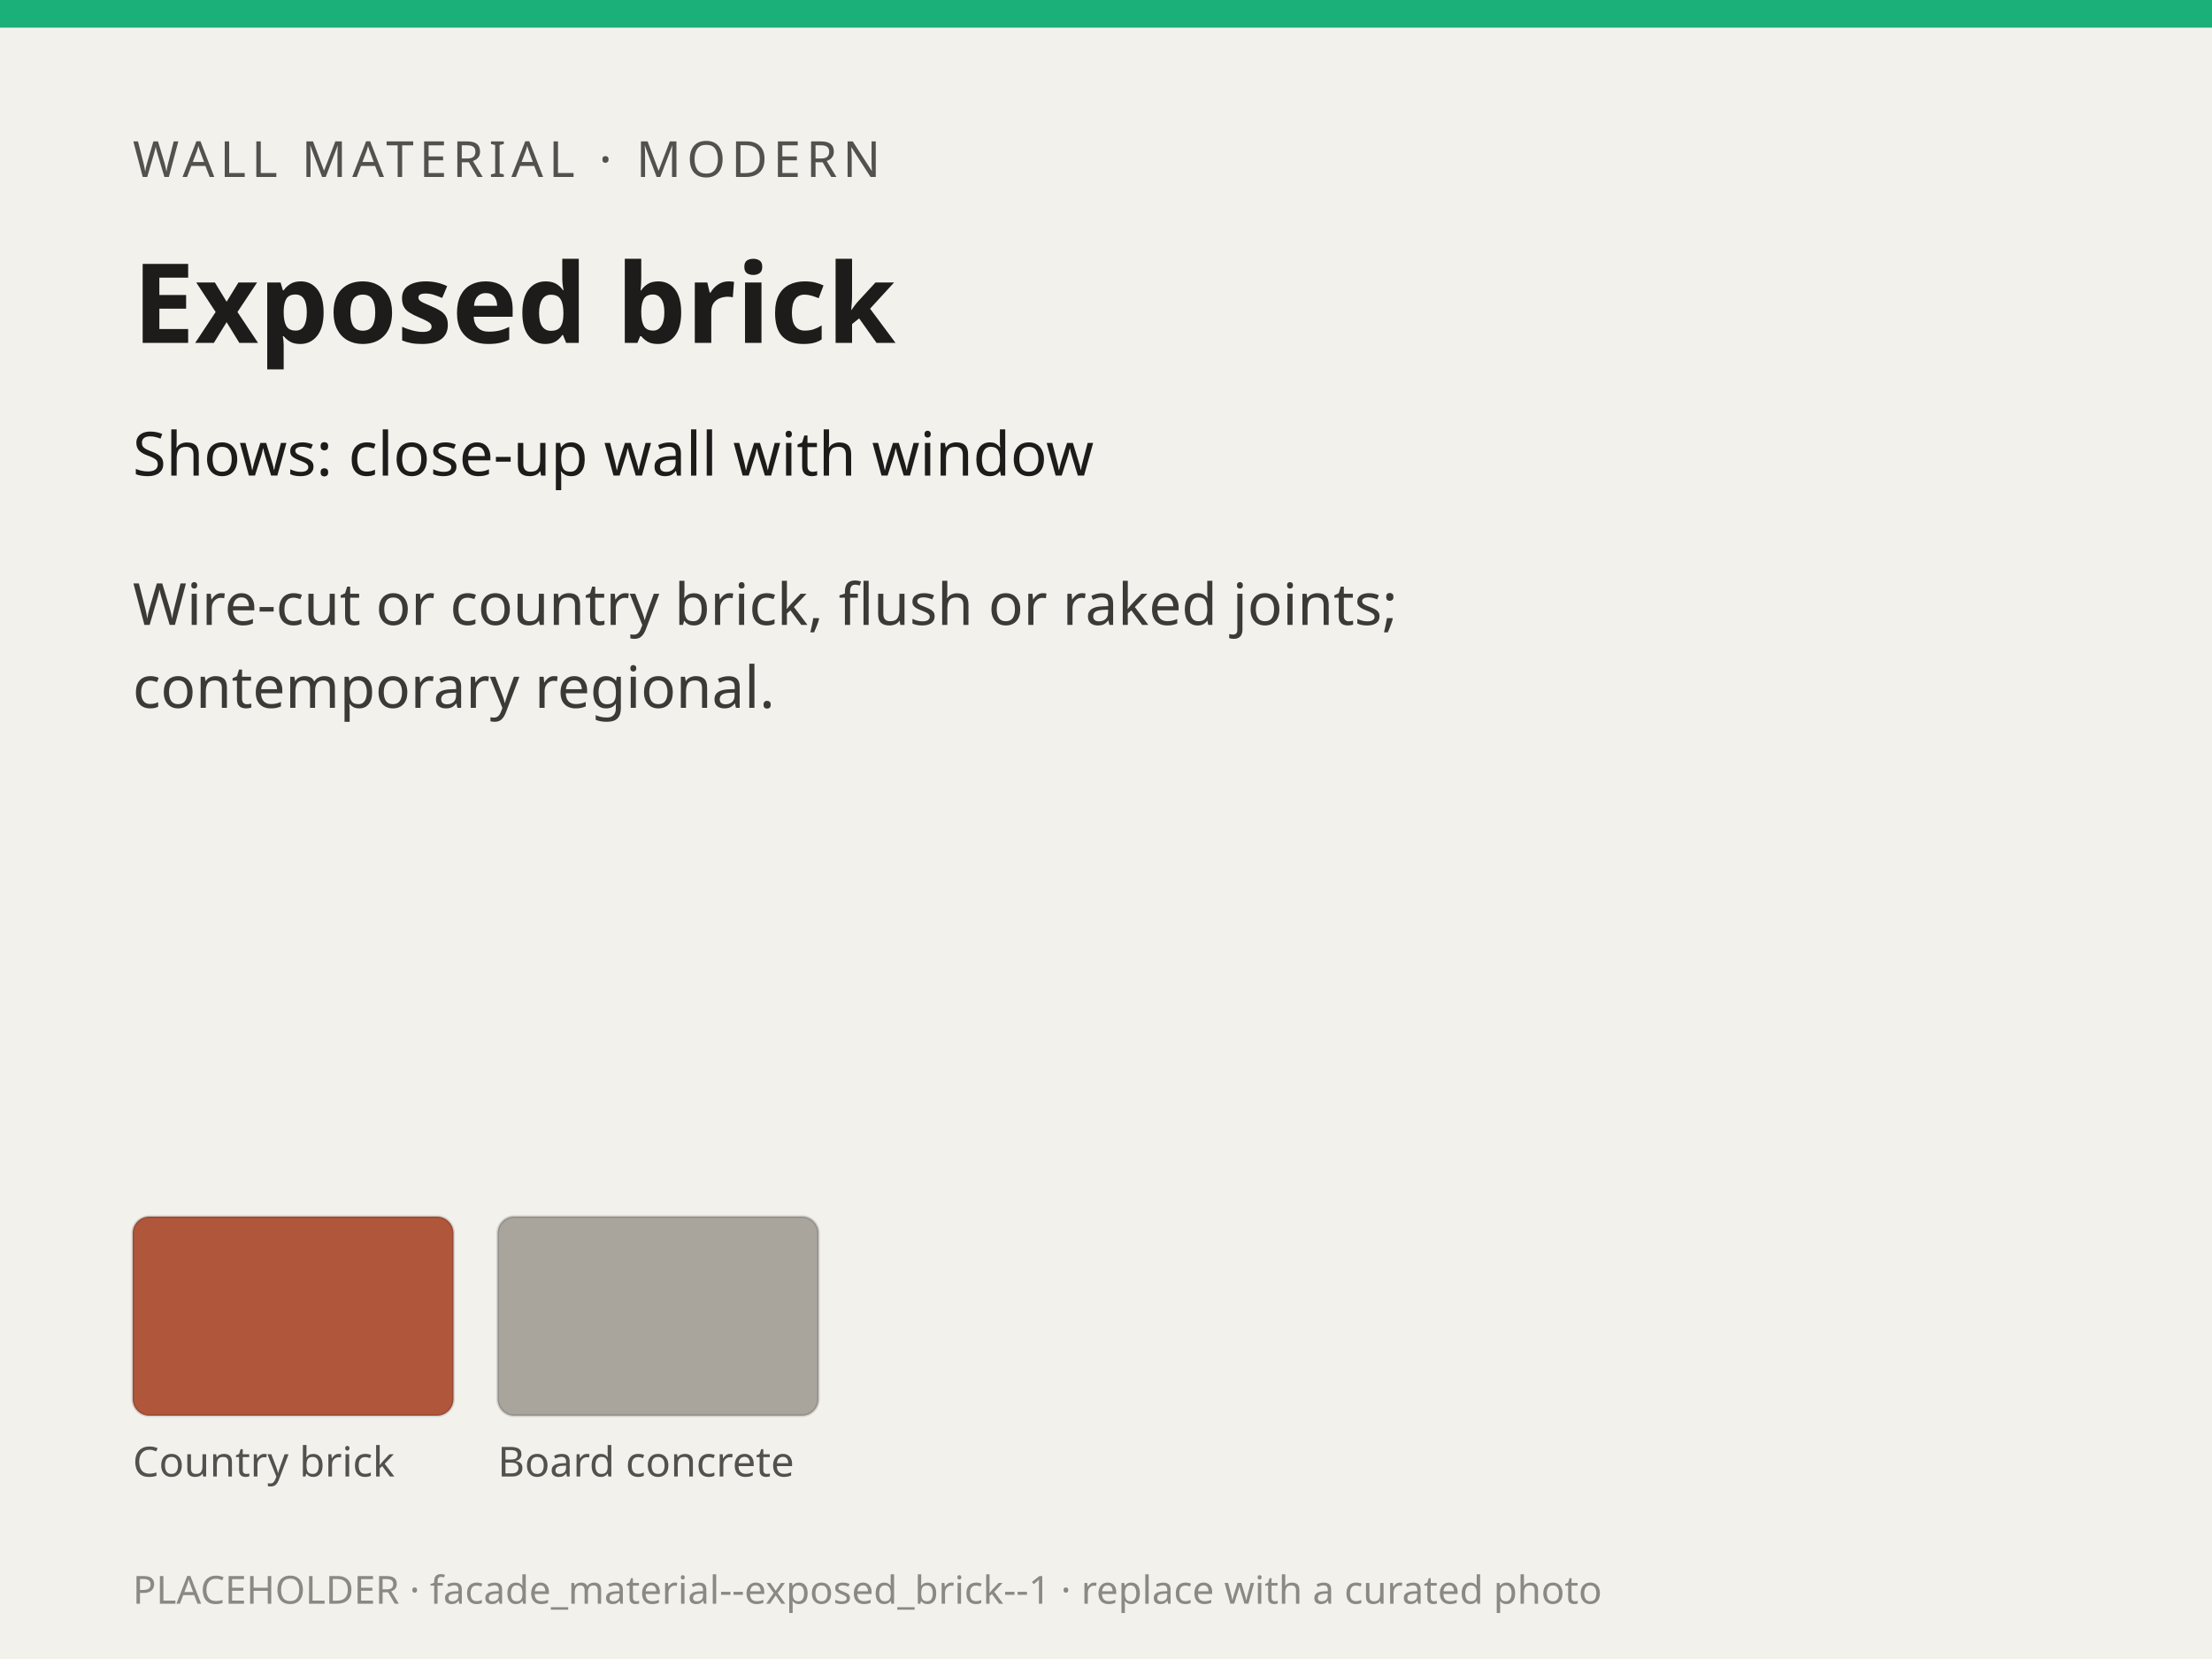
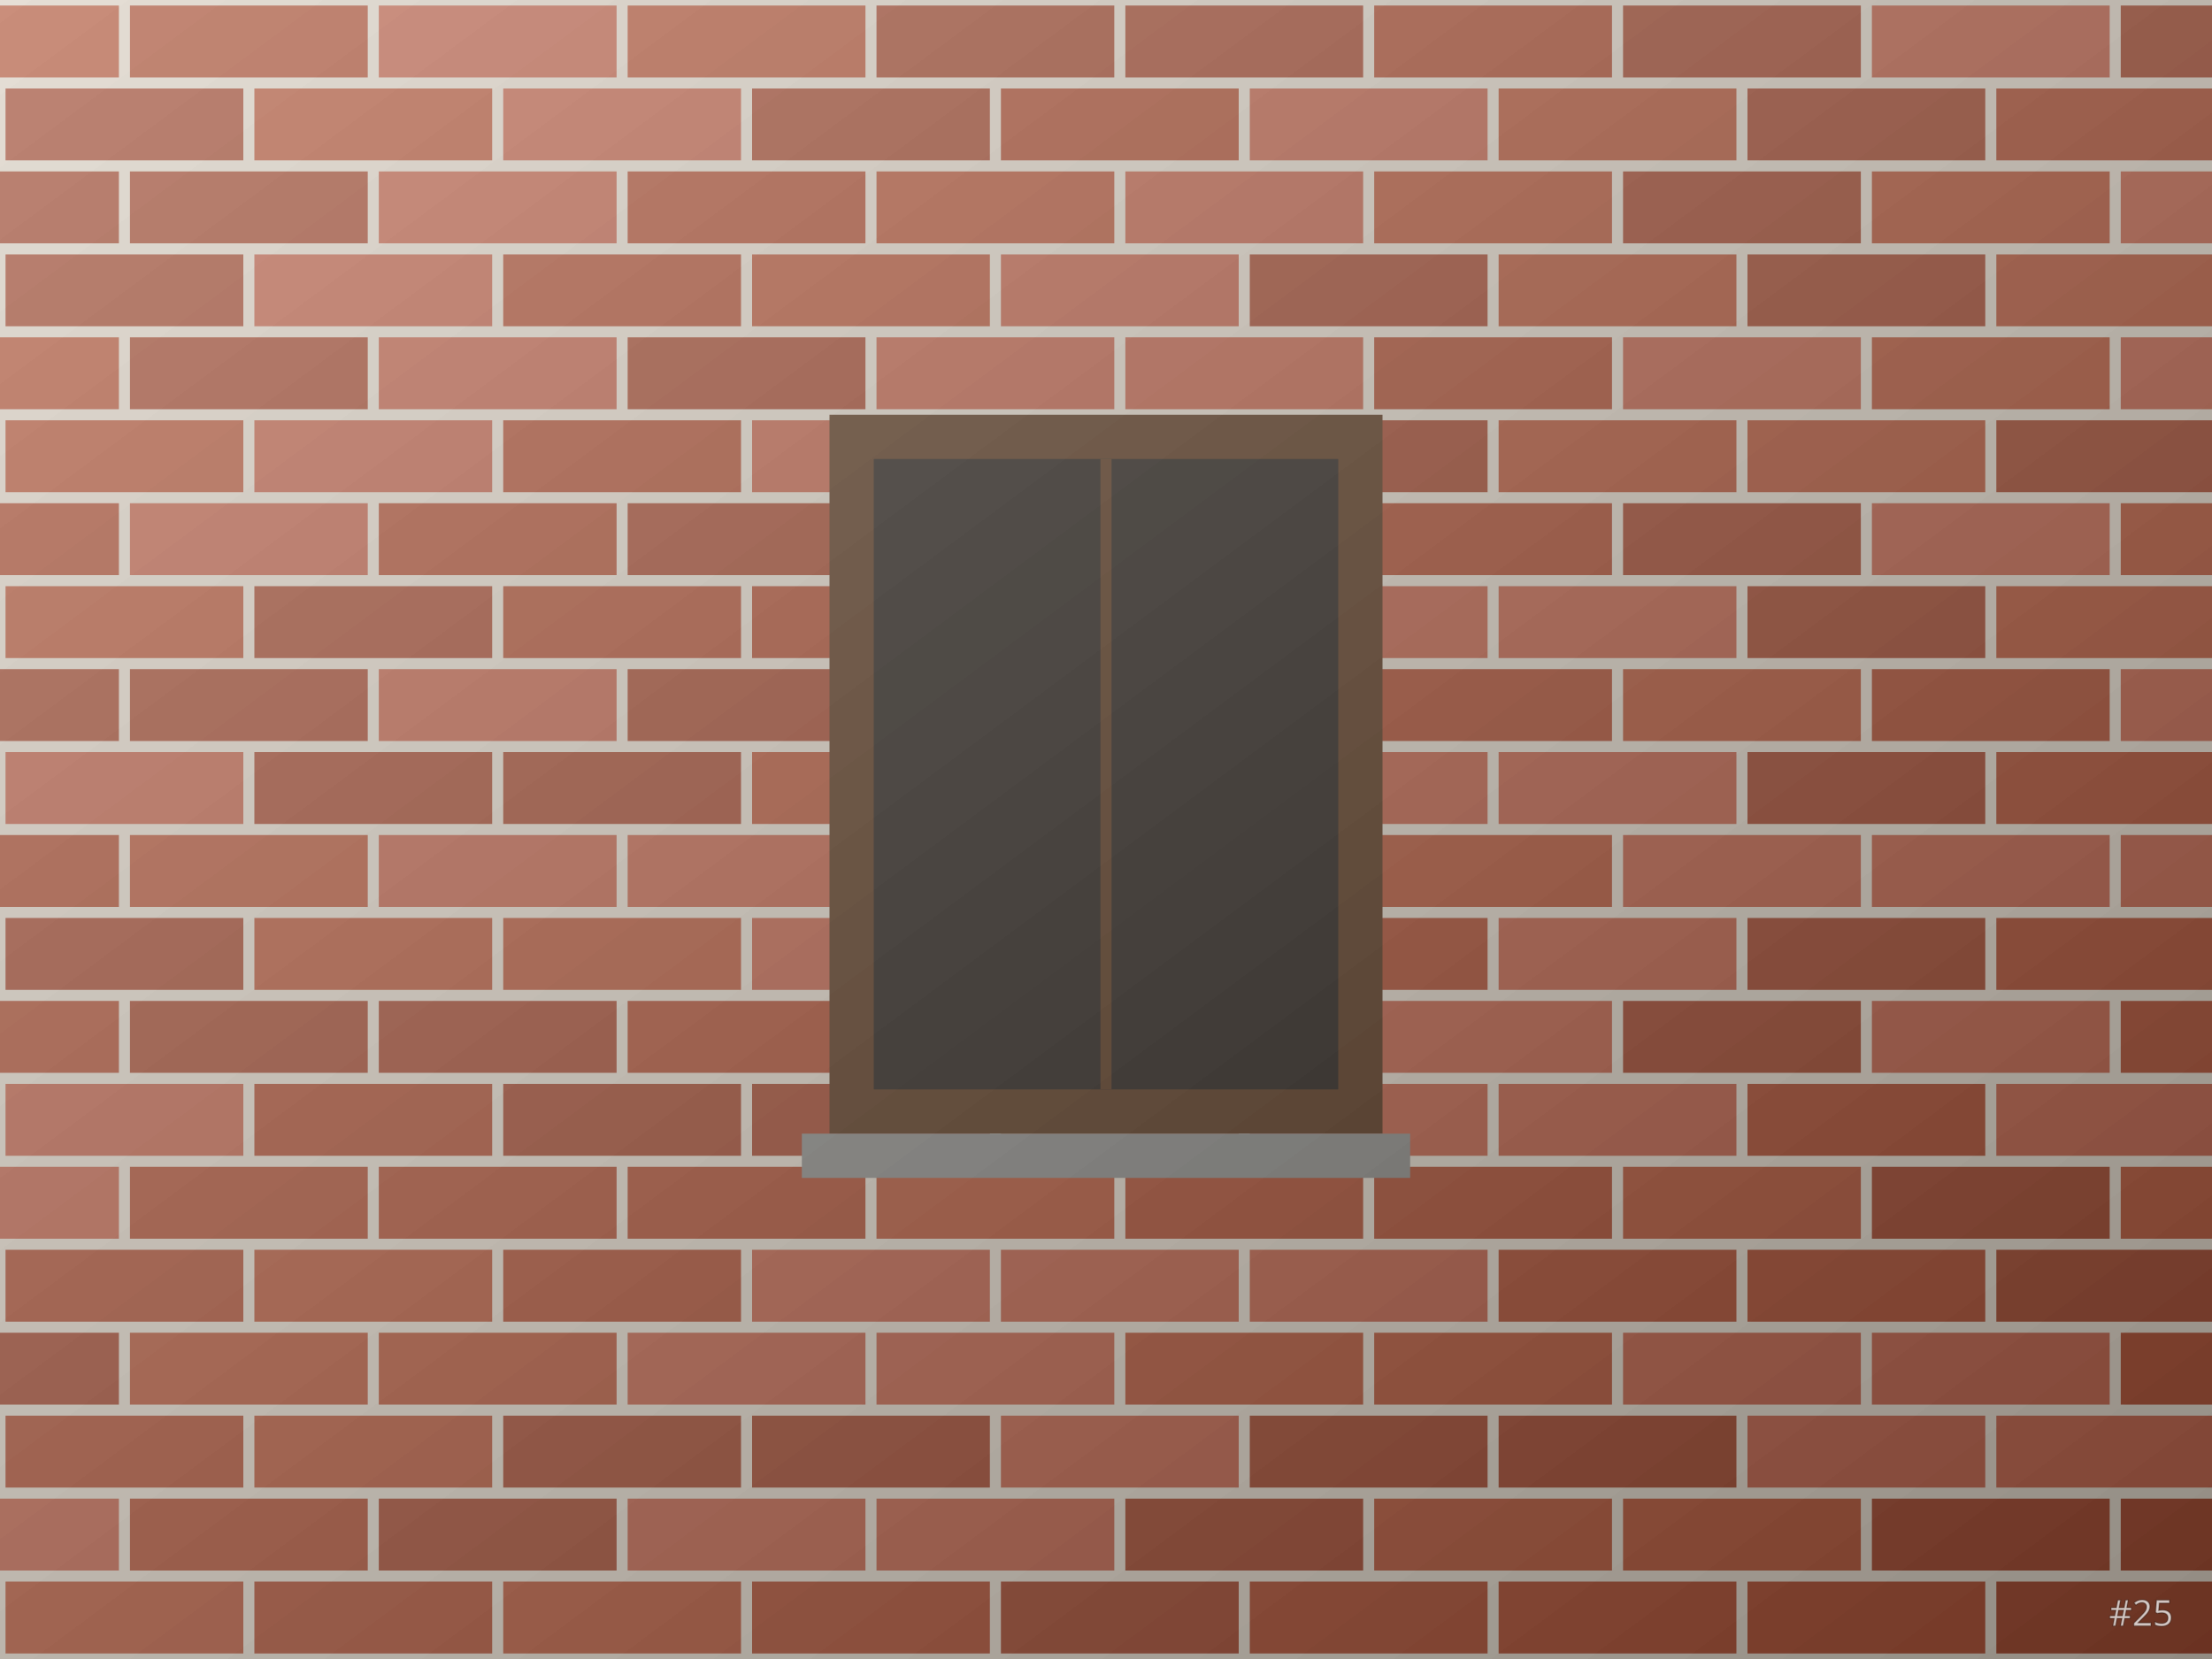
- <svg xmlns="http://www.w3.org/2000/svg" viewBox="0 0 800 600" width="800" height="600" font-family="system-ui, sans-serif">
-   <rect width="800" height="600" fill="#f3f1ec" />
-   <rect width="800" height="10" fill="#1baf7a" />
-   <text x="48" y="64" font-size="18" fill="#52514e" letter-spacing="2">WALL MATERIAL · MODERN</text>
-   <text x="48" y="124" font-size="40" font-weight="600" fill="#1d1c1a">Exposed brick</text>
-   <text x="48" y="172" font-size="22" fill="#1d1c1a">Shows: close-up wall with window</text>
-   <text x="48" y="226" font-size="21" fill="#3b3a37">
-     <tspan x="48" dy="0">Wire-cut or country brick, flush or raked joints;</tspan>
-     <tspan x="48" dy="30">contemporary regional.</tspan>
-   </text>
-   <rect x="48" y="440" width="116" height="72" rx="6" fill="#b0573b" stroke="#0002" />
-   <text x="48" y="534" font-size="15" fill="#52514e">Country brick</text>
-   <rect x="180" y="440" width="116" height="72" rx="6" fill="#a9a59c" stroke="#0002" />
-   <text x="180" y="534" font-size="15" fill="#52514e">Board concrete</text>
-   <text x="48" y="580" font-size="14" fill="#8a8984">PLACEHOLDER · facade_material--exposed_brick--1 · replace with a curated photo</text>
+ <svg xmlns="http://www.w3.org/2000/svg" viewBox="0 0 800 600" width="800" height="600">
+   <defs>
+     <linearGradient id="light" x1="0" y1="0" x2="1" y2="1">
+       <stop offset="0" stop-color="#fff" stop-opacity=".18" />
+       <stop offset="1" stop-color="#000" stop-opacity=".18" />
+     </linearGradient>
+   </defs>
+   <rect x="0" y="0" width="800" height="600" fill="#d9cfc2" />
+   <rect x="-43" y="2" width="86" height="26" fill="#b0573b" />
+   <rect x="47" y="2" width="86" height="26" fill="#a84f35" />
+   <rect x="137" y="2" width="86" height="26" fill="#b9624a" />
+   <rect x="227" y="2" width="86" height="26" fill="#b0573b" />
+   <rect x="317" y="2" width="86" height="26" fill="#9f4a32" />
+   <rect x="407" y="2" width="86" height="26" fill="#9f4a32" />
+   <rect x="497" y="2" width="86" height="26" fill="#a84f35" />
+   <rect x="587" y="2" width="86" height="26" fill="#9f4a32" />
+   <rect x="677" y="2" width="86" height="26" fill="#b9624a" />
+   <rect x="767" y="2" width="86" height="26" fill="#9f4a32" />
+   <rect x="2" y="32" width="86" height="26" fill="#9f4a32" />
+   <rect x="92" y="32" width="86" height="26" fill="#b0573b" />
+   <rect x="182" y="32" width="86" height="26" fill="#b9624a" />
+   <rect x="272" y="32" width="86" height="26" fill="#9f4a32" />
+   <rect x="362" y="32" width="86" height="26" fill="#a84f35" />
+   <rect x="452" y="32" width="86" height="26" fill="#b9624a" />
+   <rect x="542" y="32" width="86" height="26" fill="#b0573b" />
+   <rect x="632" y="32" width="86" height="26" fill="#9f4a32" />
+   <rect x="722" y="32" width="86" height="26" fill="#a84f35" />
+   <rect x="-43" y="62" width="86" height="26" fill="#9f4a32" />
+   <rect x="47" y="62" width="86" height="26" fill="#9f4a32" />
+   <rect x="137" y="62" width="86" height="26" fill="#b9624a" />
+   <rect x="227" y="62" width="86" height="26" fill="#a84f35" />
+   <rect x="317" y="62" width="86" height="26" fill="#b0573b" />
+   <rect x="407" y="62" width="86" height="26" fill="#b9624a" />
+   <rect x="497" y="62" width="86" height="26" fill="#b0573b" />
+   <rect x="587" y="62" width="86" height="26" fill="#9f4a32" />
+   <rect x="677" y="62" width="86" height="26" fill="#b0573b" />
+   <rect x="767" y="62" width="86" height="26" fill="#b9624a" />
+   <rect x="2" y="92" width="86" height="26" fill="#9f4a32" />
+   <rect x="92" y="92" width="86" height="26" fill="#b9624a" />
+   <rect x="182" y="92" width="86" height="26" fill="#a84f35" />
+   <rect x="272" y="92" width="86" height="26" fill="#b0573b" />
+   <rect x="362" y="92" width="86" height="26" fill="#b9624a" />
+   <rect x="452" y="92" width="86" height="26" fill="#9f4a32" />
+   <rect x="542" y="92" width="86" height="26" fill="#b0573b" />
+   <rect x="632" y="92" width="86" height="26" fill="#9f4a32" />
+   <rect x="722" y="92" width="86" height="26" fill="#b0573b" />
+   <rect x="-43" y="122" width="86" height="26" fill="#b0573b" />
+   <rect x="47" y="122" width="86" height="26" fill="#9f4a32" />
+   <rect x="137" y="122" width="86" height="26" fill="#b9624a" />
+   <rect x="227" y="122" width="86" height="26" fill="#9f4a32" />
+   <rect x="317" y="122" width="86" height="26" fill="#b9624a" />
+   <rect x="407" y="122" width="86" height="26" fill="#b9624a" />
+   <rect x="497" y="122" width="86" height="26" fill="#a84f35" />
+   <rect x="587" y="122" width="86" height="26" fill="#b9624a" />
+   <rect x="677" y="122" width="86" height="26" fill="#b0573b" />
+   <rect x="767" y="122" width="86" height="26" fill="#b9624a" />
+   <rect x="2" y="152" width="86" height="26" fill="#b0573b" />
+   <rect x="92" y="152" width="86" height="26" fill="#b9624a" />
+   <rect x="182" y="152" width="86" height="26" fill="#a84f35" />
+   <rect x="272" y="152" width="86" height="26" fill="#b9624a" />
+   <rect x="362" y="152" width="86" height="26" fill="#9f4a32" />
+   <rect x="452" y="152" width="86" height="26" fill="#9f4a32" />
+   <rect x="542" y="152" width="86" height="26" fill="#b0573b" />
+   <rect x="632" y="152" width="86" height="26" fill="#b0573b" />
+   <rect x="722" y="152" width="86" height="26" fill="#9f4a32" />
+   <rect x="-43" y="182" width="86" height="26" fill="#a84f35" />
+   <rect x="47" y="182" width="86" height="26" fill="#b9624a" />
+   <rect x="137" y="182" width="86" height="26" fill="#a84f35" />
+   <rect x="227" y="182" width="86" height="26" fill="#9f4a32" />
+   <rect x="317" y="182" width="86" height="26" fill="#a84f35" />
+   <rect x="407" y="182" width="86" height="26" fill="#a84f35" />
+   <rect x="497" y="182" width="86" height="26" fill="#a84f35" />
+   <rect x="587" y="182" width="86" height="26" fill="#9f4a32" />
+   <rect x="677" y="182" width="86" height="26" fill="#b9624a" />
+   <rect x="767" y="182" width="86" height="26" fill="#b0573b" />
+   <rect x="2" y="212" width="86" height="26" fill="#b0573b" />
+   <rect x="92" y="212" width="86" height="26" fill="#9f4a32" />
+   <rect x="182" y="212" width="86" height="26" fill="#a84f35" />
+   <rect x="272" y="212" width="86" height="26" fill="#a84f35" />
+   <rect x="362" y="212" width="86" height="26" fill="#b9624a" />
+   <rect x="452" y="212" width="86" height="26" fill="#b9624a" />
+   <rect x="542" y="212" width="86" height="26" fill="#b9624a" />
+   <rect x="632" y="212" width="86" height="26" fill="#9f4a32" />
+   <rect x="722" y="212" width="86" height="26" fill="#b0573b" />
+   <rect x="-43" y="242" width="86" height="26" fill="#9f4a32" />
+   <rect x="47" y="242" width="86" height="26" fill="#9f4a32" />
+   <rect x="137" y="242" width="86" height="26" fill="#b9624a" />
+   <rect x="227" y="242" width="86" height="26" fill="#9f4a32" />
+   <rect x="317" y="242" width="86" height="26" fill="#a84f35" />
+   <rect x="407" y="242" width="86" height="26" fill="#b0573b" />
+   <rect x="497" y="242" width="86" height="26" fill="#a84f35" />
+   <rect x="587" y="242" width="86" height="26" fill="#b0573b" />
+   <rect x="677" y="242" width="86" height="26" fill="#a84f35" />
+   <rect x="767" y="242" width="86" height="26" fill="#b9624a" />
+   <rect x="2" y="272" width="86" height="26" fill="#b9624a" />
+   <rect x="92" y="272" width="86" height="26" fill="#9f4a32" />
+   <rect x="182" y="272" width="86" height="26" fill="#9f4a32" />
+   <rect x="272" y="272" width="86" height="26" fill="#b0573b" />
+   <rect x="362" y="272" width="86" height="26" fill="#b0573b" />
+   <rect x="452" y="272" width="86" height="26" fill="#b9624a" />
+   <rect x="542" y="272" width="86" height="26" fill="#b9624a" />
+   <rect x="632" y="272" width="86" height="26" fill="#9f4a32" />
+   <rect x="722" y="272" width="86" height="26" fill="#a84f35" />
+   <rect x="-43" y="302" width="86" height="26" fill="#a84f35" />
+   <rect x="47" y="302" width="86" height="26" fill="#b0573b" />
+   <rect x="137" y="302" width="86" height="26" fill="#b9624a" />
+   <rect x="227" y="302" width="86" height="26" fill="#b9624a" />
+   <rect x="317" y="302" width="86" height="26" fill="#9f4a32" />
+   <rect x="407" y="302" width="86" height="26" fill="#a84f35" />
+   <rect x="497" y="302" width="86" height="26" fill="#b0573b" />
+   <rect x="587" y="302" width="86" height="26" fill="#b9624a" />
+   <rect x="677" y="302" width="86" height="26" fill="#b9624a" />
+   <rect x="767" y="302" width="86" height="26" fill="#b9624a" />
+   <rect x="2" y="332" width="86" height="26" fill="#9f4a32" />
+   <rect x="92" y="332" width="86" height="26" fill="#b0573b" />
+   <rect x="182" y="332" width="86" height="26" fill="#b0573b" />
+   <rect x="272" y="332" width="86" height="26" fill="#b9624a" />
+   <rect x="362" y="332" width="86" height="26" fill="#b0573b" />
+   <rect x="452" y="332" width="86" height="26" fill="#a84f35" />
+   <rect x="542" y="332" width="86" height="26" fill="#b9624a" />
+   <rect x="632" y="332" width="86" height="26" fill="#9f4a32" />
+   <rect x="722" y="332" width="86" height="26" fill="#a84f35" />
+   <rect x="-43" y="362" width="86" height="26" fill="#a84f35" />
+   <rect x="47" y="362" width="86" height="26" fill="#9f4a32" />
+   <rect x="137" y="362" width="86" height="26" fill="#9f4a32" />
+   <rect x="227" y="362" width="86" height="26" fill="#a84f35" />
+   <rect x="317" y="362" width="86" height="26" fill="#b0573b" />
+   <rect x="407" y="362" width="86" height="26" fill="#b0573b" />
+   <rect x="497" y="362" width="86" height="26" fill="#b9624a" />
+   <rect x="587" y="362" width="86" height="26" fill="#9f4a32" />
+   <rect x="677" y="362" width="86" height="26" fill="#b9624a" />
+   <rect x="767" y="362" width="86" height="26" fill="#a84f35" />
+   <rect x="2" y="392" width="86" height="26" fill="#b9624a" />
+   <rect x="92" y="392" width="86" height="26" fill="#a84f35" />
+   <rect x="182" y="392" width="86" height="26" fill="#9f4a32" />
+   <rect x="272" y="392" width="86" height="26" fill="#9f4a32" />
+   <rect x="362" y="392" width="86" height="26" fill="#b0573b" />
+   <rect x="452" y="392" width="86" height="26" fill="#b9624a" />
+   <rect x="542" y="392" width="86" height="26" fill="#b9624a" />
+   <rect x="632" y="392" width="86" height="26" fill="#a84f35" />
+   <rect x="722" y="392" width="86" height="26" fill="#b9624a" />
+   <rect x="-43" y="422" width="86" height="26" fill="#b9624a" />
+   <rect x="47" y="422" width="86" height="26" fill="#a84f35" />
+   <rect x="137" y="422" width="86" height="26" fill="#a84f35" />
+   <rect x="227" y="422" width="86" height="26" fill="#a84f35" />
+   <rect x="317" y="422" width="86" height="26" fill="#b0573b" />
+   <rect x="407" y="422" width="86" height="26" fill="#a84f35" />
+   <rect x="497" y="422" width="86" height="26" fill="#a84f35" />
+   <rect x="587" y="422" width="86" height="26" fill="#b0573b" />
+   <rect x="677" y="422" width="86" height="26" fill="#9f4a32" />
+   <rect x="767" y="422" width="86" height="26" fill="#b0573b" />
+   <rect x="2" y="452" width="86" height="26" fill="#a84f35" />
+   <rect x="92" y="452" width="86" height="26" fill="#b0573b" />
+   <rect x="182" y="452" width="86" height="26" fill="#a84f35" />
+   <rect x="272" y="452" width="86" height="26" fill="#b9624a" />
+   <rect x="362" y="452" width="86" height="26" fill="#b9624a" />
+   <rect x="452" y="452" width="86" height="26" fill="#b9624a" />
+   <rect x="542" y="452" width="86" height="26" fill="#a84f35" />
+   <rect x="632" y="452" width="86" height="26" fill="#a84f35" />
+   <rect x="722" y="452" width="86" height="26" fill="#9f4a32" />
+   <rect x="-43" y="482" width="86" height="26" fill="#9f4a32" />
+   <rect x="47" y="482" width="86" height="26" fill="#b0573b" />
+   <rect x="137" y="482" width="86" height="26" fill="#b0573b" />
+   <rect x="227" y="482" width="86" height="26" fill="#b9624a" />
+   <rect x="317" y="482" width="86" height="26" fill="#b9624a" />
+   <rect x="407" y="482" width="86" height="26" fill="#b0573b" />
+   <rect x="497" y="482" width="86" height="26" fill="#b0573b" />
+   <rect x="587" y="482" width="86" height="26" fill="#b9624a" />
+   <rect x="677" y="482" width="86" height="26" fill="#b9624a" />
+   <rect x="767" y="482" width="86" height="26" fill="#a84f35" />
+   <rect x="2" y="512" width="86" height="26" fill="#a84f35" />
+   <rect x="92" y="512" width="86" height="26" fill="#b0573b" />
+   <rect x="182" y="512" width="86" height="26" fill="#9f4a32" />
+   <rect x="272" y="512" width="86" height="26" fill="#9f4a32" />
+   <rect x="362" y="512" width="86" height="26" fill="#b9624a" />
+   <rect x="452" y="512" width="86" height="26" fill="#9f4a32" />
+   <rect x="542" y="512" width="86" height="26" fill="#9f4a32" />
+   <rect x="632" y="512" width="86" height="26" fill="#b9624a" />
+   <rect x="722" y="512" width="86" height="26" fill="#b9624a" />
+   <rect x="-43" y="542" width="86" height="26" fill="#b9624a" />
+   <rect x="47" y="542" width="86" height="26" fill="#a84f35" />
+   <rect x="137" y="542" width="86" height="26" fill="#9f4a32" />
+   <rect x="227" y="542" width="86" height="26" fill="#b9624a" />
+   <rect x="317" y="542" width="86" height="26" fill="#b9624a" />
+   <rect x="407" y="542" width="86" height="26" fill="#9f4a32" />
+   <rect x="497" y="542" width="86" height="26" fill="#b0573b" />
+   <rect x="587" y="542" width="86" height="26" fill="#b0573b" />
+   <rect x="677" y="542" width="86" height="26" fill="#9f4a32" />
+   <rect x="767" y="542" width="86" height="26" fill="#9f4a32" />
+   <rect x="2" y="572" width="86" height="26" fill="#b0573b" />
+   <rect x="92" y="572" width="86" height="26" fill="#a84f35" />
+   <rect x="182" y="572" width="86" height="26" fill="#b0573b" />
+   <rect x="272" y="572" width="86" height="26" fill="#a84f35" />
+   <rect x="362" y="572" width="86" height="26" fill="#9f4a32" />
+   <rect x="452" y="572" width="86" height="26" fill="#a84f35" />
+   <rect x="542" y="572" width="86" height="26" fill="#a84f35" />
+   <rect x="632" y="572" width="86" height="26" fill="#a84f35" />
+   <rect x="722" y="572" width="86" height="26" fill="#9f4a32" />
+   <rect x="300" y="150" width="200" height="260" fill="#5a3a22" />
+   <rect x="316" y="166" width="168" height="228" fill="#2d2620" />
+   <rect x="398" y="166" width="4" height="228" fill="#5a3a22" />
+   <rect x="290" y="410" width="220" height="16" fill="#8b8a86" />
+   <polygon points="0,0 800,0 800,600 0,600" fill="url(#light)" />
+   <rect width="800" height="600" fill="url(#light)" />
+   <text x="786" y="588" font-family="system-ui, sans-serif" font-size="13" fill="#ffffff" fill-opacity=".75" text-anchor="end" stroke="#000" stroke-opacity=".25" stroke-width=".5">#25</text>
</svg>
